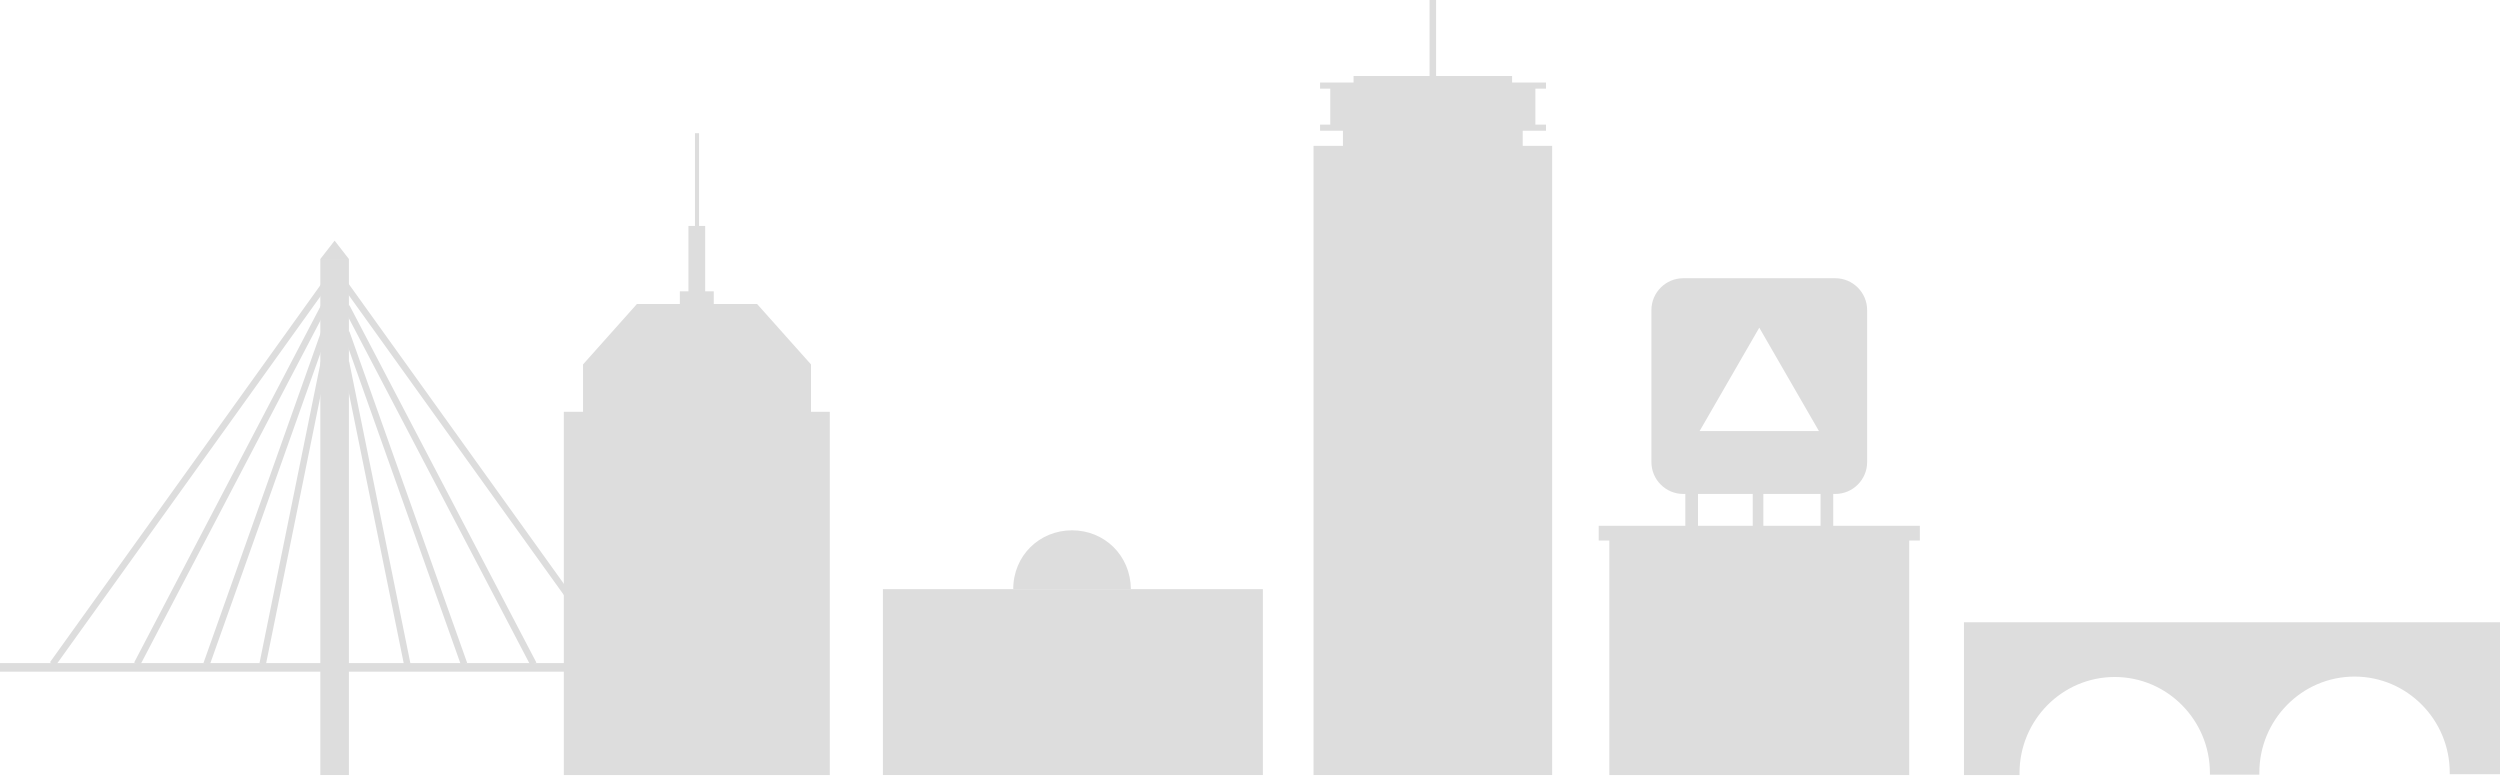
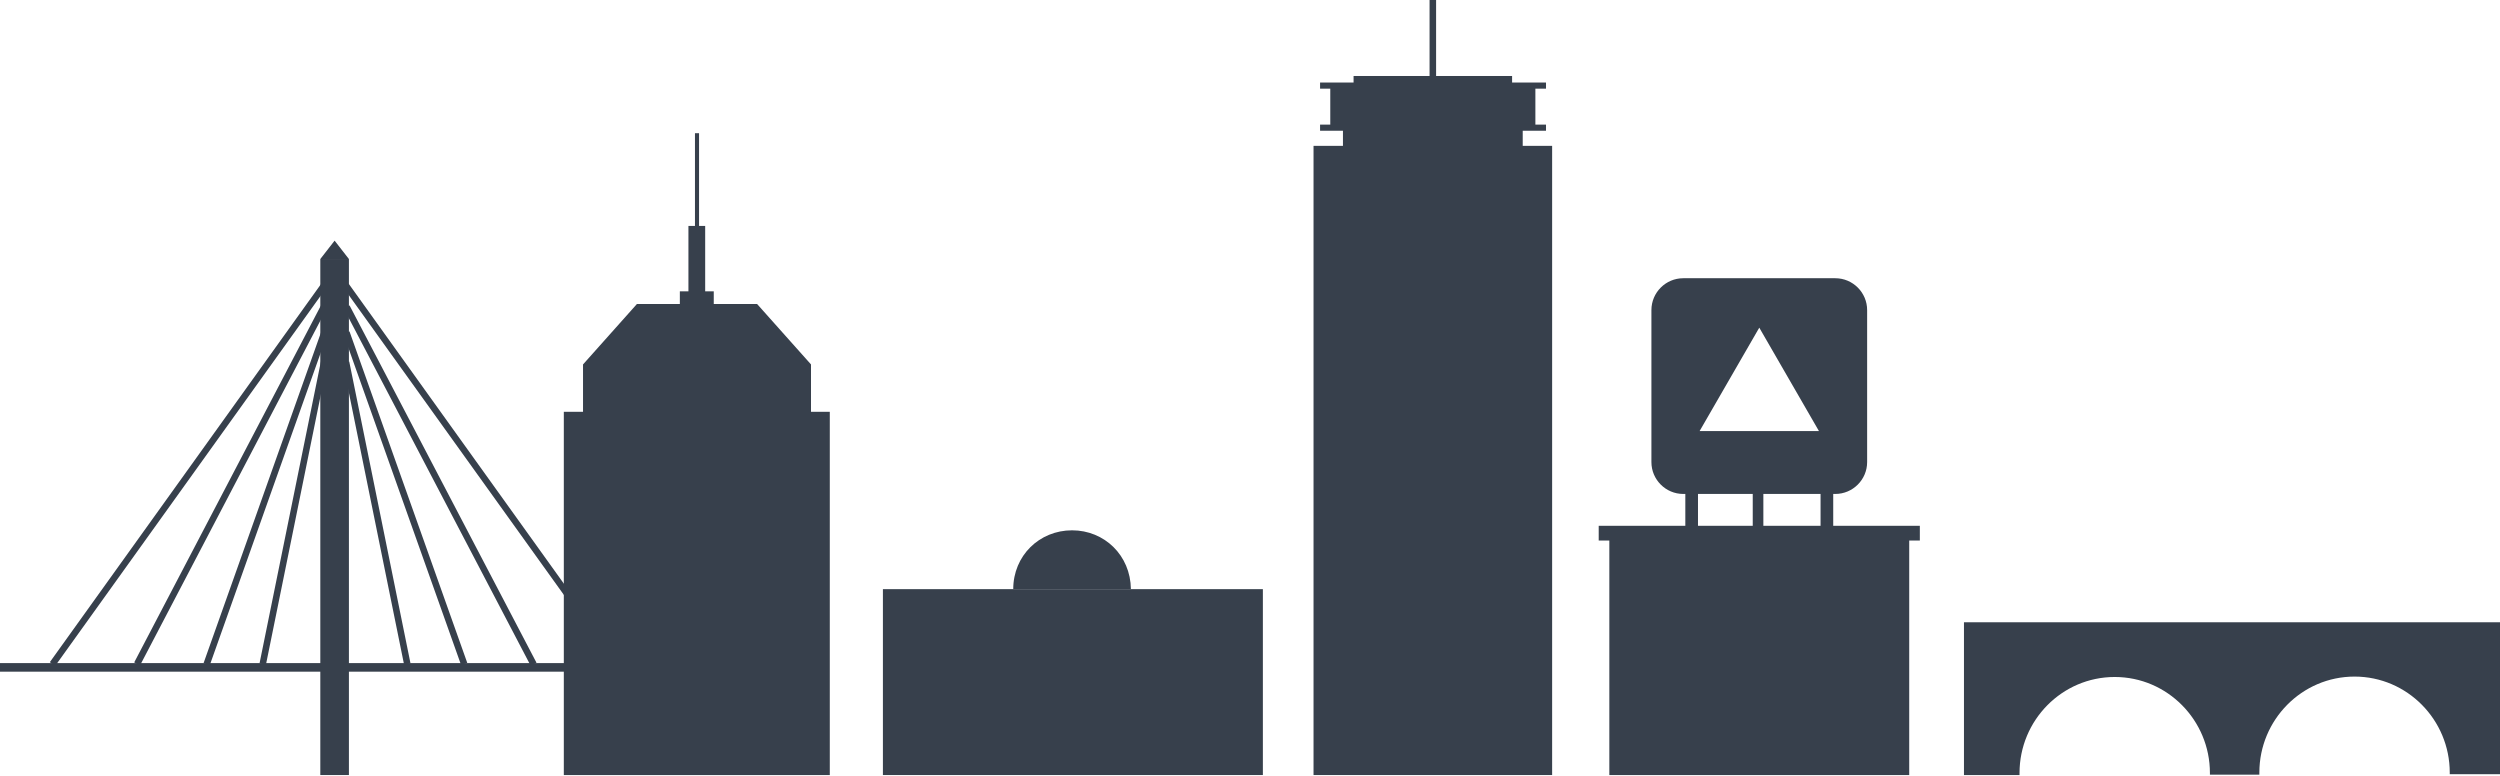
- <svg xmlns="http://www.w3.org/2000/svg" version="1.1" id="Layer_1" x="0px" y="0px" viewBox="0 314.7 611.9 189.7" enable-background="new 0 314.7 611.9 189.7" xml:space="preserve">
+ <svg xmlns="http://www.w3.org/2000/svg" version="1.1" id="Layer_1" x="0px" y="0px" viewBox="0 0 611.9 189.7" style="enable-background:new 0 0 611.9 189.7;" xml:space="preserve">
+   <style type="text/css">
+ 	.st0{fill:#37404C;}
+ </style>
  <g id="Background_2_copy">
-     <polygon fill="#DDDDDD" points="372.7,350.4 372.7,346.7 378.4,346.7 378.4,345.2 375.8,345.2 375.8,336.4 378.4,336.4    378.4,334.9 370.1,334.9 370.1,333.3 351.5,333.3 351.5,314.7 349.9,314.7 349.9,333.3 331.3,333.3 331.3,334.9 323.1,334.9    323.1,336.4 325.6,336.4 325.6,345.2 323.1,345.2 323.1,346.7 328.7,346.7 328.7,350.4 321.5,350.4 321.5,504.4 379.9,504.4    379.9,350.4  " />
+     <polygon class="st0" points="372.7,35.7 372.7,32 378.4,32 378.4,30.5 375.8,30.5 375.8,21.7 378.4,21.7 378.4,20.2 370.1,20.2    370.1,18.6 351.5,18.6 351.5,0 349.9,0 349.9,18.6 331.3,18.6 331.3,20.2 323.1,20.2 323.1,21.7 325.6,21.7 325.6,30.5 323.1,30.5    323.1,32 328.7,32 328.7,35.7 321.5,35.7 321.5,189.7 379.9,189.7 379.9,35.7  " />
    <g>
-       <path fill="#DDDDDD" d="M480.7,467.2v37.2h13.6c0-0.6,0-0.4,0-0.5c0-12.9,10.4-23.5,23.3-23.5s23.3,10.6,23.3,23.5    c0,0.1,0-0.2,0,0.4H553c0-0.6,0-0.4,0-0.5c0-12.9,10.4-23.5,23.3-23.5s23.3,10.6,23.3,23.5c0,0.1,0-0.2,0,0.4h12.3v-37.2H480.7z" />
+       <path class="st0" d="M480.7,152.5v37.2h13.6c0-0.6,0-0.4,0-0.5c0-12.9,10.4-23.5,23.3-23.5s23.3,10.6,23.3,23.5c0,0.1,0-0.2,0,0.4    H553c0-0.6,0-0.4,0-0.5c0-12.9,10.4-23.5,23.3-23.5s23.3,10.6,23.3,23.5c0,0.1,0-0.2,0,0.4h12.3v-37.2H480.7V152.5z" />
    </g>
-     <polygon fill="#DDDDDD" points="198.5,415.5 198.5,403.9 185.3,389.1 174.7,389.1 174.7,386 172.6,386 172.6,370 171.1,370    171.1,347.3 170.1,347.3 170.1,370 168.5,370 168.5,386 166.4,386 166.4,389.1 155.9,389.1 142.7,403.9 142.7,415.5 138,415.5    138,504.4 203.1,504.4 203.1,415.5  " />
-     <path fill="#DDDDDD" d="M448.7,443.4v-7.8h0.5c4.3,0,7.8-3.5,7.8-7.8v-37.2c0-4.3-3.5-7.8-7.8-7.8H412c-4.3,0-7.8,3.5-7.8,7.8v37.2   c0,4.3,3.5,7.8,7.8,7.8h0.5v7.8h-21.2v3.6h2.6v57.4h73.4V447h2.6v-3.6H448.7z M445.6,443.4h-14v-7.8h14V443.4z M430.6,394.9   l14.6,25.3H416L430.6,394.9z M415.6,435.6H429v7.8h-13.4V435.6z" />
+     <polygon class="st0" points="198.5,100.8 198.5,89.2 185.3,74.4 174.7,74.4 174.7,71.3 172.6,71.3 172.6,55.3 171.1,55.3    171.1,32.6 170.1,32.6 170.1,55.3 168.5,55.3 168.5,71.3 166.4,71.3 166.4,74.4 155.9,74.4 142.7,89.2 142.7,100.8 138,100.8    138,189.7 203.1,189.7 203.1,100.8  " />
+     <path class="st0" d="M448.7,128.7v-7.8h0.5c4.3,0,7.8-3.5,7.8-7.8V75.9c0-4.3-3.5-7.8-7.8-7.8H412c-4.3,0-7.8,3.5-7.8,7.8v37.2   c0,4.3,3.5,7.8,7.8,7.8h0.5v7.8h-21.2v3.6h2.6v57.4h73.4v-57.4h2.6v-3.6H448.7z M445.6,128.7h-14v-7.8h14V128.7z M430.6,80.2   l14.6,25.3H416L430.6,80.2z M415.6,120.9H429v7.8h-13.4V120.9z" />
    <g>
-       <path fill="#DDDDDD" d="M262.4,444.5c-8,0-14.4,6.2-14.4,14.4h28.8C276.7,450.6,270.3,444.5,262.4,444.5z" />
-       <polygon fill="#DDDDDD" points="276.7,458.9 248,458.9 216.1,458.9 216.1,504.4 248,504.4 276.7,504.4 309.1,504.4 309.1,458.9       " />
+       <path class="st0" d="M262.4,129.8c-8,0-14.4,6.2-14.4,14.4h28.8C276.7,135.9,270.3,129.8,262.4,129.8z" />
+       <polygon class="st0" points="276.7,144.2 248,144.2 216.1,144.2 216.1,189.7 248,189.7 276.7,189.7 309.1,189.7 309.1,144.2   " />
    </g>
    <g>
      <g>
-         <rect y="477" fill="#DDDDDD" width="161.3" height="2.1" />
+         <rect y="162.3" class="st0" width="161.3" height="2.1" />
      </g>
      <g>
-         <rect x="78.4" y="378.1" fill="#DDDDDD" width="7" height="126.3" />
+         <rect x="78.4" y="63.4" class="st0" width="7" height="126.3" />
      </g>
      <g>
-         <rect x="61" y="430.1" transform="matrix(-0.5829 -0.8125 0.8125 -0.5829 -163.4486 777.9467)" fill="#DDDDDD" width="114" height="1.6" />
+         <rect x="117.1" y="59.2" transform="matrix(0.8125 -0.5829 0.5829 0.8125 -45.6372 90.4962)" class="st0" width="1.6" height="114" />
      </g>
      <g>
-         <rect x="58.2" y="432.8" transform="matrix(-0.4636 -0.8861 0.8861 -0.4636 -226.6525 729.8358)" fill="#DDDDDD" width="98.7" height="1.6" />
+         <rect x="106.9" y="69.5" transform="matrix(0.8861 -0.4636 0.4636 0.8861 -42.8099 63.466)" class="st0" width="1.6" height="98.7" />
      </g>
      <g>
-         <rect x="56.1" y="435.9" transform="matrix(-0.3348 -0.9423 0.9423 -0.3348 -279.1307 676.2906)" fill="#DDDDDD" width="86.1" height="1.6" />
+         <rect x="98.4" y="78.9" transform="matrix(0.9423 -0.3348 0.3348 0.9423 -35.1065 40.2418)" class="st0" width="1.6" height="86.1" />
      </g>
      <g>
-         <rect x="54.5" y="439.5" transform="matrix(-0.1989 -0.98 0.98 -0.1989 -320.9785 618.2484)" fill="#DDDDDD" width="75.4" height="1.6" />
+         <rect x="91.4" y="87.9" transform="matrix(0.98 -0.1989 0.1989 0.98 -23.1439 20.8443)" class="st0" width="1.6" height="75.4" />
      </g>
      <g>
-         <polygon fill="#DDDDDD" points="81.9,373.6 78.4,378.1 85.4,378.1    " />
+         <polygon class="st0" points="81.9,58.9 78.4,63.4 85.4,63.4    " />
      </g>
      <g>
-         <rect x="45.3" y="374" transform="matrix(-0.8126 -0.5828 0.5828 -0.8126 -167.6248 808.0353)" fill="#DDDDDD" width="1.6" height="114" />
+         <rect x="-10.9" y="115.4" transform="matrix(0.5828 -0.8126 0.8126 0.5828 -75.2228 85.9557)" class="st0" width="114" height="1.6" />
      </g>
      <g>
-         <rect x="55.7" y="384.1" transform="matrix(-0.8861 -0.4635 0.4635 -0.8861 -94.4218 843.7682)" fill="#DDDDDD" width="1.6" height="98.7" />
+         <rect x="7.1" y="118" transform="matrix(0.4635 -0.8861 0.8861 0.4635 -75.0006 113.7281)" class="st0" width="98.7" height="1.6" />
      </g>
      <g>
-         <rect x="64.1" y="393.7" transform="matrix(-0.9424 -0.3346 0.3346 -0.9424 -20.013 869.9824)" fill="#DDDDDD" width="1.6" height="86.1" />
+         <rect x="21.9" y="121.2" transform="matrix(0.3346 -0.9424 0.9424 0.3346 -71.7173 142.3805)" class="st0" width="86.1" height="1.6" />
      </g>
      <g>
-         <rect x="71" y="402.7" transform="matrix(-0.98 -0.1992 0.1992 -0.98 54.4302 886.1778)" fill="#DDDDDD" width="1.6" height="75.4" />
+         <rect x="34.1" y="124.8" transform="matrix(0.1992 -0.98 0.98 0.1992 -65.5735 170.9232)" class="st0" width="75.4" height="1.6" />
      </g>
    </g>
  </g>
</svg>
